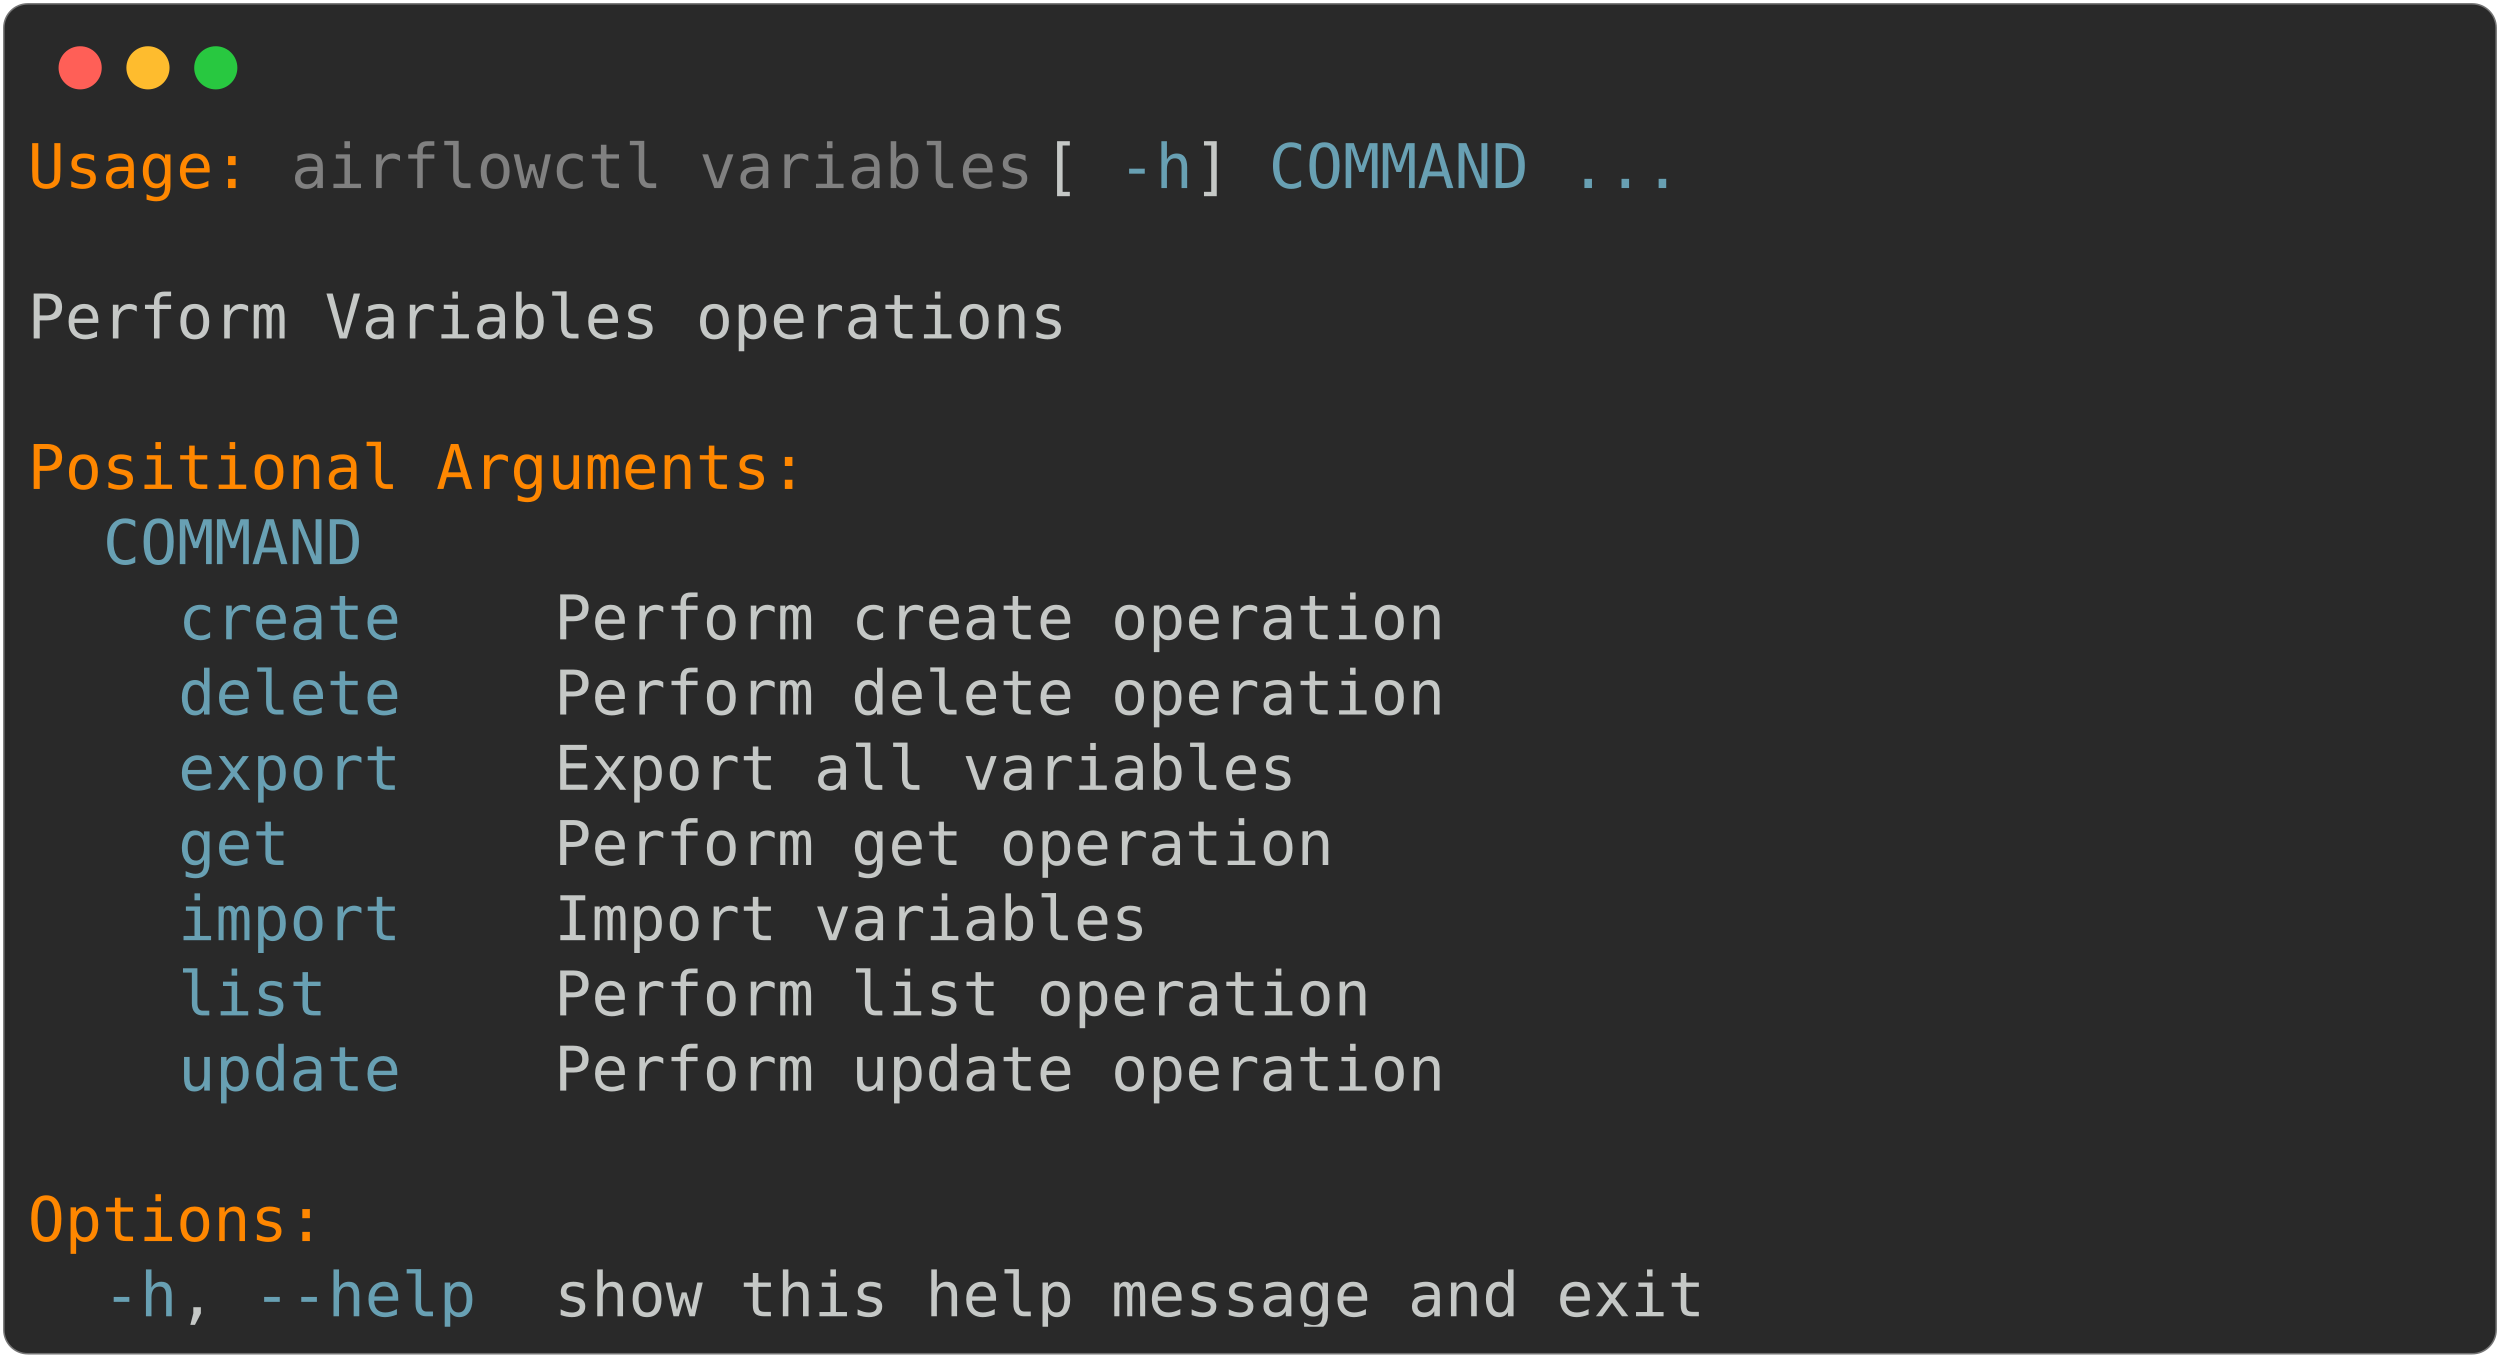
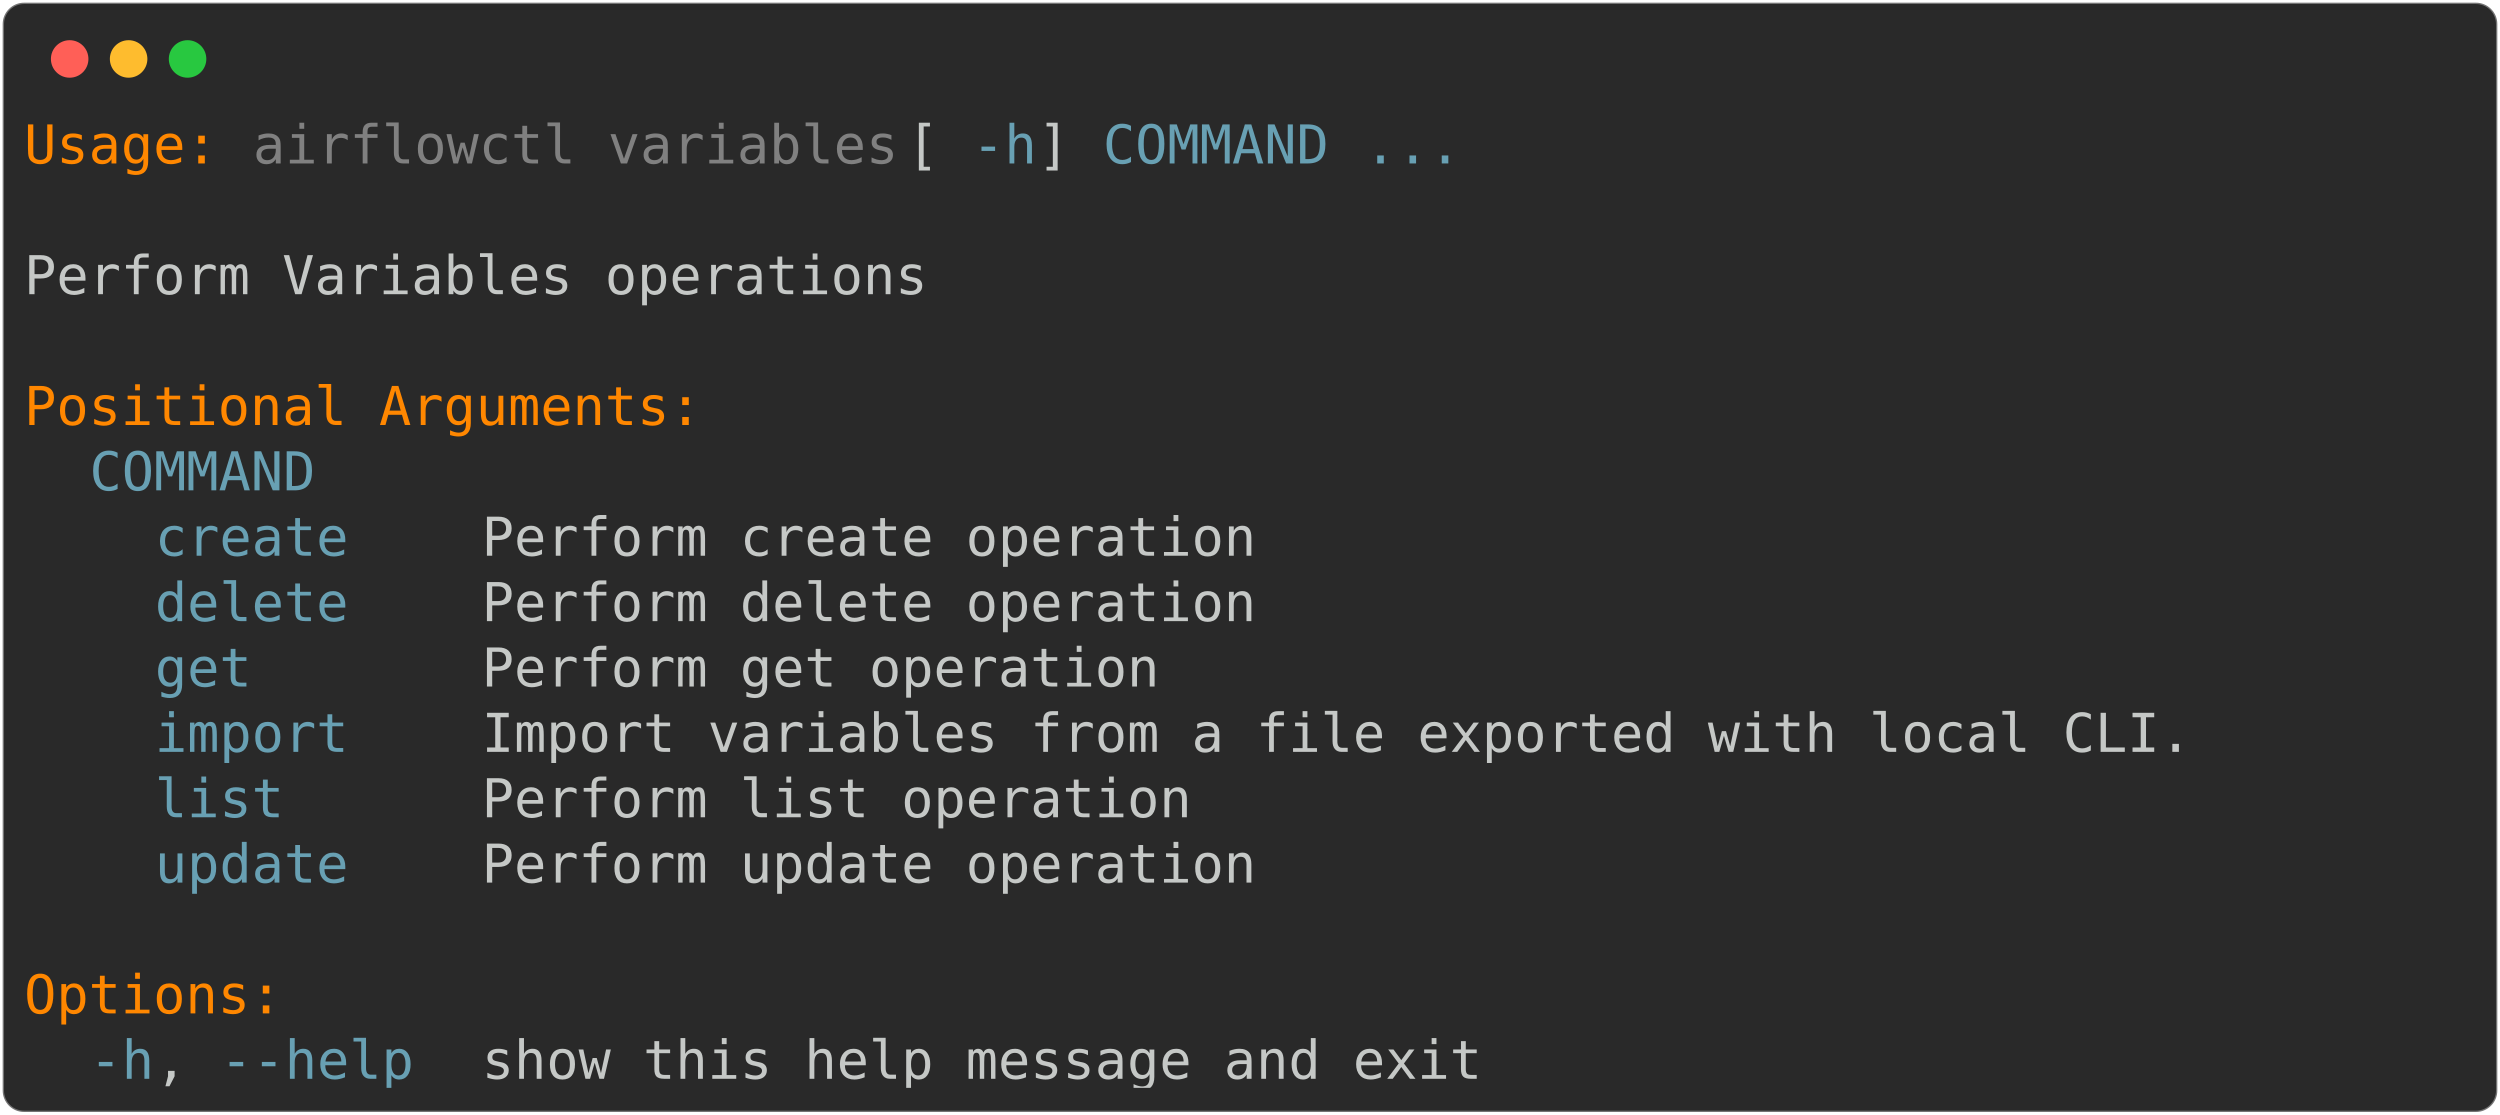
- <svg xmlns="http://www.w3.org/2000/svg" class="rich-terminal" viewBox="0 0 811 440.4">
+ <svg xmlns="http://www.w3.org/2000/svg" class="rich-terminal" viewBox="0 0 933 416.0">
  <style>

    @font-face {
        font-family: "Fira Code";
        src: local("FiraCode-Regular"),
                url("https://cdnjs.cloudflare.com/ajax/libs/firacode/6.2.0/woff2/FiraCode-Regular.woff2") format("woff2"),
                url("https://cdnjs.cloudflare.com/ajax/libs/firacode/6.2.0/woff/FiraCode-Regular.woff") format("woff");
        font-style: normal;
        font-weight: 400;
    }
    @font-face {
        font-family: "Fira Code";
        src: local("FiraCode-Bold"),
                url("https://cdnjs.cloudflare.com/ajax/libs/firacode/6.2.0/woff2/FiraCode-Bold.woff2") format("woff2"),
                url("https://cdnjs.cloudflare.com/ajax/libs/firacode/6.2.0/woff/FiraCode-Bold.woff") format("woff");
        font-style: bold;
        font-weight: 700;
    }

-     .terminal-4094392876-matrix {
+     .terminal-938427142-matrix {
        font-family: Fira Code, monospace;
        font-size: 20px;
        line-height: 24.4px;
        font-variant-east-asian: full-width;
    }

-     .terminal-4094392876-title {
+     .terminal-938427142-title {
        font-size: 18px;
        font-weight: bold;
        font-family: arial;
    }

-     .terminal-4094392876-r1 { fill: #ff8700 }
- .terminal-4094392876-r2 { fill: #c5c8c6 }
- .terminal-4094392876-r3 { fill: #808080 }
- .terminal-4094392876-r4 { fill: #68a0b3 }
+     .terminal-938427142-r1 { fill: #ff8700 }
+ .terminal-938427142-r2 { fill: #c5c8c6 }
+ .terminal-938427142-r3 { fill: #808080 }
+ .terminal-938427142-r4 { fill: #68a0b3 }
    </style>
  <defs>
-     <clipPath id="terminal-4094392876-clip-terminal">
-       <rect x="0" y="0" width="792.0" height="389.4" />
+     <clipPath id="terminal-938427142-clip-terminal">
+       <rect x="0" y="0" width="914.0" height="365.0" />
    </clipPath>
-     <clipPath id="terminal-4094392876-line-0">
-       <rect x="0" y="1.5" width="793" height="24.65" />
+     <clipPath id="terminal-938427142-line-0">
+       <rect x="0" y="1.5" width="915" height="24.65" />
    </clipPath>
-     <clipPath id="terminal-4094392876-line-1">
-       <rect x="0" y="25.9" width="793" height="24.65" />
+     <clipPath id="terminal-938427142-line-1">
+       <rect x="0" y="25.9" width="915" height="24.65" />
    </clipPath>
-     <clipPath id="terminal-4094392876-line-2">
-       <rect x="0" y="50.3" width="793" height="24.65" />
+     <clipPath id="terminal-938427142-line-2">
+       <rect x="0" y="50.3" width="915" height="24.65" />
    </clipPath>
-     <clipPath id="terminal-4094392876-line-3">
-       <rect x="0" y="74.7" width="793" height="24.65" />
+     <clipPath id="terminal-938427142-line-3">
+       <rect x="0" y="74.7" width="915" height="24.65" />
    </clipPath>
-     <clipPath id="terminal-4094392876-line-4">
-       <rect x="0" y="99.1" width="793" height="24.65" />
+     <clipPath id="terminal-938427142-line-4">
+       <rect x="0" y="99.1" width="915" height="24.65" />
    </clipPath>
-     <clipPath id="terminal-4094392876-line-5">
-       <rect x="0" y="123.5" width="793" height="24.65" />
+     <clipPath id="terminal-938427142-line-5">
+       <rect x="0" y="123.5" width="915" height="24.65" />
    </clipPath>
-     <clipPath id="terminal-4094392876-line-6">
-       <rect x="0" y="147.9" width="793" height="24.65" />
+     <clipPath id="terminal-938427142-line-6">
+       <rect x="0" y="147.9" width="915" height="24.65" />
    </clipPath>
-     <clipPath id="terminal-4094392876-line-7">
-       <rect x="0" y="172.3" width="793" height="24.65" />
+     <clipPath id="terminal-938427142-line-7">
+       <rect x="0" y="172.3" width="915" height="24.65" />
    </clipPath>
-     <clipPath id="terminal-4094392876-line-8">
-       <rect x="0" y="196.7" width="793" height="24.65" />
+     <clipPath id="terminal-938427142-line-8">
+       <rect x="0" y="196.7" width="915" height="24.65" />
    </clipPath>
-     <clipPath id="terminal-4094392876-line-9">
-       <rect x="0" y="221.1" width="793" height="24.65" />
+     <clipPath id="terminal-938427142-line-9">
+       <rect x="0" y="221.1" width="915" height="24.65" />
    </clipPath>
-     <clipPath id="terminal-4094392876-line-10">
-       <rect x="0" y="245.5" width="793" height="24.65" />
+     <clipPath id="terminal-938427142-line-10">
+       <rect x="0" y="245.5" width="915" height="24.65" />
    </clipPath>
-     <clipPath id="terminal-4094392876-line-11">
-       <rect x="0" y="269.9" width="793" height="24.65" />
+     <clipPath id="terminal-938427142-line-11">
+       <rect x="0" y="269.9" width="915" height="24.65" />
    </clipPath>
-     <clipPath id="terminal-4094392876-line-12">
-       <rect x="0" y="294.3" width="793" height="24.65" />
+     <clipPath id="terminal-938427142-line-12">
+       <rect x="0" y="294.3" width="915" height="24.65" />
    </clipPath>
-     <clipPath id="terminal-4094392876-line-13">
-       <rect x="0" y="318.7" width="793" height="24.65" />
-     </clipPath>
-     <clipPath id="terminal-4094392876-line-14">
-       <rect x="0" y="343.1" width="793" height="24.65" />
+     <clipPath id="terminal-938427142-line-13">
+       <rect x="0" y="318.7" width="915" height="24.65" />
    </clipPath>
  </defs>
-   <rect fill="#292929" stroke="rgba(255,255,255,0.35)" stroke-width="1" x="1" y="1" width="809" height="438.4" rx="8" />
+   <rect fill="#292929" stroke="rgba(255,255,255,0.35)" stroke-width="1" x="1" y="1" width="931" height="414" rx="8" />
  <g transform="translate(26,22)">
    <circle cx="0" cy="0" r="7" fill="#ff5f57" />
    <circle cx="22" cy="0" r="7" fill="#febc2e" />
    <circle cx="44" cy="0" r="7" fill="#28c840" />
  </g>
-   <g transform="translate(9, 41)" clip-path="url(#terminal-4094392876-clip-terminal)">
-     <g class="terminal-4094392876-matrix">
-       <text class="terminal-4094392876-r1" x="0" y="20" textLength="73.2" clip-path="url(#terminal-4094392876-line-0)">Usage:</text>
-       <text class="terminal-4094392876-r3" x="85.4" y="20" textLength="244" clip-path="url(#terminal-4094392876-line-0)">airflowctl variables</text>
-       <text class="terminal-4094392876-r2" x="329.4" y="20" textLength="24.4" clip-path="url(#terminal-4094392876-line-0)"> [</text>
-       <text class="terminal-4094392876-r4" x="353.8" y="20" textLength="24.4" clip-path="url(#terminal-4094392876-line-0)">-h</text>
-       <text class="terminal-4094392876-r2" x="378.2" y="20" textLength="24.4" clip-path="url(#terminal-4094392876-line-0)">] </text>
-       <text class="terminal-4094392876-r4" x="402.6" y="20" textLength="85.4" clip-path="url(#terminal-4094392876-line-0)">COMMAND</text>
-       <text class="terminal-4094392876-r4" x="500.2" y="20" textLength="36.6" clip-path="url(#terminal-4094392876-line-0)">...</text>
-       <text class="terminal-4094392876-r2" x="793" y="20" textLength="12.2" clip-path="url(#terminal-4094392876-line-0)">
+   <g transform="translate(9, 41)" clip-path="url(#terminal-938427142-clip-terminal)">
+     <g class="terminal-938427142-matrix">
+       <text class="terminal-938427142-r1" x="0" y="20" textLength="73.2" clip-path="url(#terminal-938427142-line-0)">Usage:</text>
+       <text class="terminal-938427142-r3" x="85.4" y="20" textLength="244" clip-path="url(#terminal-938427142-line-0)">airflowctl variables</text>
+       <text class="terminal-938427142-r2" x="329.4" y="20" textLength="24.4" clip-path="url(#terminal-938427142-line-0)"> [</text>
+       <text class="terminal-938427142-r4" x="353.8" y="20" textLength="24.4" clip-path="url(#terminal-938427142-line-0)">-h</text>
+       <text class="terminal-938427142-r2" x="378.2" y="20" textLength="24.4" clip-path="url(#terminal-938427142-line-0)">] </text>
+       <text class="terminal-938427142-r4" x="402.6" y="20" textLength="85.4" clip-path="url(#terminal-938427142-line-0)">COMMAND</text>
+       <text class="terminal-938427142-r4" x="500.2" y="20" textLength="36.6" clip-path="url(#terminal-938427142-line-0)">...</text>
+       <text class="terminal-938427142-r2" x="915" y="20" textLength="12.2" clip-path="url(#terminal-938427142-line-0)">
</text>
-       <text class="terminal-4094392876-r2" x="793" y="44.4" textLength="12.2" clip-path="url(#terminal-4094392876-line-1)">
+       <text class="terminal-938427142-r2" x="915" y="44.4" textLength="12.2" clip-path="url(#terminal-938427142-line-1)">
</text>
-       <text class="terminal-4094392876-r2" x="0" y="68.8" textLength="341.6" clip-path="url(#terminal-4094392876-line-2)">Perform Variables operations</text>
-       <text class="terminal-4094392876-r2" x="793" y="68.8" textLength="12.2" clip-path="url(#terminal-4094392876-line-2)">
+       <text class="terminal-938427142-r2" x="0" y="68.8" textLength="341.6" clip-path="url(#terminal-938427142-line-2)">Perform Variables operations</text>
+       <text class="terminal-938427142-r2" x="915" y="68.8" textLength="12.2" clip-path="url(#terminal-938427142-line-2)">
</text>
-       <text class="terminal-4094392876-r2" x="793" y="93.2" textLength="12.2" clip-path="url(#terminal-4094392876-line-3)">
+       <text class="terminal-938427142-r2" x="915" y="93.2" textLength="12.2" clip-path="url(#terminal-938427142-line-3)">
</text>
-       <text class="terminal-4094392876-r1" x="0" y="117.6" textLength="256.2" clip-path="url(#terminal-4094392876-line-4)">Positional Arguments:</text>
-       <text class="terminal-4094392876-r2" x="793" y="117.6" textLength="12.2" clip-path="url(#terminal-4094392876-line-4)">
+       <text class="terminal-938427142-r1" x="0" y="117.6" textLength="256.2" clip-path="url(#terminal-938427142-line-4)">Positional Arguments:</text>
+       <text class="terminal-938427142-r2" x="915" y="117.6" textLength="12.2" clip-path="url(#terminal-938427142-line-4)">
</text>
-       <text class="terminal-4094392876-r4" x="24.4" y="142" textLength="85.4" clip-path="url(#terminal-4094392876-line-5)">COMMAND</text>
-       <text class="terminal-4094392876-r2" x="793" y="142" textLength="12.2" clip-path="url(#terminal-4094392876-line-5)">
+       <text class="terminal-938427142-r4" x="24.4" y="142" textLength="85.4" clip-path="url(#terminal-938427142-line-5)">COMMAND</text>
+       <text class="terminal-938427142-r2" x="915" y="142" textLength="12.2" clip-path="url(#terminal-938427142-line-5)">
</text>
-       <text class="terminal-4094392876-r4" x="48.8" y="166.4" textLength="73.2" clip-path="url(#terminal-4094392876-line-6)">create</text>
-       <text class="terminal-4094392876-r2" x="170.8" y="166.4" textLength="292.8" clip-path="url(#terminal-4094392876-line-6)">Perform create operation</text>
-       <text class="terminal-4094392876-r2" x="793" y="166.4" textLength="12.2" clip-path="url(#terminal-4094392876-line-6)">
+       <text class="terminal-938427142-r4" x="48.8" y="166.4" textLength="73.2" clip-path="url(#terminal-938427142-line-6)">create</text>
+       <text class="terminal-938427142-r2" x="170.8" y="166.4" textLength="292.8" clip-path="url(#terminal-938427142-line-6)">Perform create operation</text>
+       <text class="terminal-938427142-r2" x="915" y="166.4" textLength="12.2" clip-path="url(#terminal-938427142-line-6)">
</text>
-       <text class="terminal-4094392876-r4" x="48.8" y="190.8" textLength="73.2" clip-path="url(#terminal-4094392876-line-7)">delete</text>
-       <text class="terminal-4094392876-r2" x="170.8" y="190.8" textLength="292.8" clip-path="url(#terminal-4094392876-line-7)">Perform delete operation</text>
-       <text class="terminal-4094392876-r2" x="793" y="190.8" textLength="12.2" clip-path="url(#terminal-4094392876-line-7)">
+       <text class="terminal-938427142-r4" x="48.8" y="190.8" textLength="73.2" clip-path="url(#terminal-938427142-line-7)">delete</text>
+       <text class="terminal-938427142-r2" x="170.8" y="190.8" textLength="292.8" clip-path="url(#terminal-938427142-line-7)">Perform delete operation</text>
+       <text class="terminal-938427142-r2" x="915" y="190.8" textLength="12.2" clip-path="url(#terminal-938427142-line-7)">
</text>
-       <text class="terminal-4094392876-r4" x="48.8" y="215.2" textLength="73.2" clip-path="url(#terminal-4094392876-line-8)">export</text>
-       <text class="terminal-4094392876-r2" x="170.8" y="215.2" textLength="244" clip-path="url(#terminal-4094392876-line-8)">Export all variables</text>
-       <text class="terminal-4094392876-r2" x="793" y="215.2" textLength="12.2" clip-path="url(#terminal-4094392876-line-8)">
+       <text class="terminal-938427142-r4" x="48.8" y="215.2" textLength="36.6" clip-path="url(#terminal-938427142-line-8)">get</text>
+       <text class="terminal-938427142-r2" x="170.8" y="215.2" textLength="256.2" clip-path="url(#terminal-938427142-line-8)">Perform get operation</text>
+       <text class="terminal-938427142-r2" x="915" y="215.2" textLength="12.2" clip-path="url(#terminal-938427142-line-8)">
</text>
-       <text class="terminal-4094392876-r4" x="48.8" y="239.6" textLength="36.6" clip-path="url(#terminal-4094392876-line-9)">get</text>
-       <text class="terminal-4094392876-r2" x="170.8" y="239.6" textLength="256.2" clip-path="url(#terminal-4094392876-line-9)">Perform get operation</text>
-       <text class="terminal-4094392876-r2" x="793" y="239.6" textLength="12.2" clip-path="url(#terminal-4094392876-line-9)">
+       <text class="terminal-938427142-r4" x="48.8" y="239.6" textLength="73.2" clip-path="url(#terminal-938427142-line-9)">import</text>
+       <text class="terminal-938427142-r2" x="170.8" y="239.6" textLength="646.6" clip-path="url(#terminal-938427142-line-9)">Import variables from a file exported with local CLI.</text>
+       <text class="terminal-938427142-r2" x="915" y="239.6" textLength="12.2" clip-path="url(#terminal-938427142-line-9)">
</text>
-       <text class="terminal-4094392876-r4" x="48.8" y="264" textLength="73.2" clip-path="url(#terminal-4094392876-line-10)">import</text>
-       <text class="terminal-4094392876-r2" x="170.8" y="264" textLength="195.2" clip-path="url(#terminal-4094392876-line-10)">Import variables</text>
-       <text class="terminal-4094392876-r2" x="793" y="264" textLength="12.2" clip-path="url(#terminal-4094392876-line-10)">
+       <text class="terminal-938427142-r4" x="48.8" y="264" textLength="48.8" clip-path="url(#terminal-938427142-line-10)">list</text>
+       <text class="terminal-938427142-r2" x="170.8" y="264" textLength="268.4" clip-path="url(#terminal-938427142-line-10)">Perform list operation</text>
+       <text class="terminal-938427142-r2" x="915" y="264" textLength="12.2" clip-path="url(#terminal-938427142-line-10)">
</text>
-       <text class="terminal-4094392876-r4" x="48.8" y="288.4" textLength="48.8" clip-path="url(#terminal-4094392876-line-11)">list</text>
-       <text class="terminal-4094392876-r2" x="170.8" y="288.4" textLength="268.4" clip-path="url(#terminal-4094392876-line-11)">Perform list operation</text>
-       <text class="terminal-4094392876-r2" x="793" y="288.4" textLength="12.2" clip-path="url(#terminal-4094392876-line-11)">
+       <text class="terminal-938427142-r4" x="48.8" y="288.4" textLength="73.2" clip-path="url(#terminal-938427142-line-11)">update</text>
+       <text class="terminal-938427142-r2" x="170.8" y="288.4" textLength="292.8" clip-path="url(#terminal-938427142-line-11)">Perform update operation</text>
+       <text class="terminal-938427142-r2" x="915" y="288.4" textLength="12.2" clip-path="url(#terminal-938427142-line-11)">
</text>
-       <text class="terminal-4094392876-r4" x="48.8" y="312.8" textLength="73.2" clip-path="url(#terminal-4094392876-line-12)">update</text>
-       <text class="terminal-4094392876-r2" x="170.8" y="312.8" textLength="292.8" clip-path="url(#terminal-4094392876-line-12)">Perform update operation</text>
-       <text class="terminal-4094392876-r2" x="793" y="312.8" textLength="12.2" clip-path="url(#terminal-4094392876-line-12)">
+       <text class="terminal-938427142-r2" x="915" y="312.8" textLength="12.2" clip-path="url(#terminal-938427142-line-12)">
</text>
-       <text class="terminal-4094392876-r2" x="793" y="337.2" textLength="12.2" clip-path="url(#terminal-4094392876-line-13)">
+       <text class="terminal-938427142-r1" x="0" y="337.2" textLength="97.6" clip-path="url(#terminal-938427142-line-13)">Options:</text>
+       <text class="terminal-938427142-r2" x="915" y="337.2" textLength="12.2" clip-path="url(#terminal-938427142-line-13)">
</text>
-       <text class="terminal-4094392876-r1" x="0" y="361.6" textLength="97.6" clip-path="url(#terminal-4094392876-line-14)">Options:</text>
-       <text class="terminal-4094392876-r2" x="793" y="361.6" textLength="12.2" clip-path="url(#terminal-4094392876-line-14)">
- </text>
-       <text class="terminal-4094392876-r4" x="24.4" y="386" textLength="24.4" clip-path="url(#terminal-4094392876-line-15)">-h</text>
-       <text class="terminal-4094392876-r2" x="48.8" y="386" textLength="24.4" clip-path="url(#terminal-4094392876-line-15)">, </text>
-       <text class="terminal-4094392876-r4" x="73.2" y="386" textLength="73.2" clip-path="url(#terminal-4094392876-line-15)">--help</text>
-       <text class="terminal-4094392876-r2" x="170.8" y="386" textLength="378.2" clip-path="url(#terminal-4094392876-line-15)">show this help message and exit</text>
-       <text class="terminal-4094392876-r2" x="793" y="386" textLength="12.2" clip-path="url(#terminal-4094392876-line-15)">
+       <text class="terminal-938427142-r4" x="24.4" y="361.6" textLength="24.4" clip-path="url(#terminal-938427142-line-14)">-h</text>
+       <text class="terminal-938427142-r2" x="48.8" y="361.6" textLength="24.4" clip-path="url(#terminal-938427142-line-14)">, </text>
+       <text class="terminal-938427142-r4" x="73.2" y="361.6" textLength="73.2" clip-path="url(#terminal-938427142-line-14)">--help</text>
+       <text class="terminal-938427142-r2" x="170.8" y="361.6" textLength="378.2" clip-path="url(#terminal-938427142-line-14)">show this help message and exit</text>
+       <text class="terminal-938427142-r2" x="915" y="361.6" textLength="12.2" clip-path="url(#terminal-938427142-line-14)">
</text>
    </g>
  </g>
</svg>
